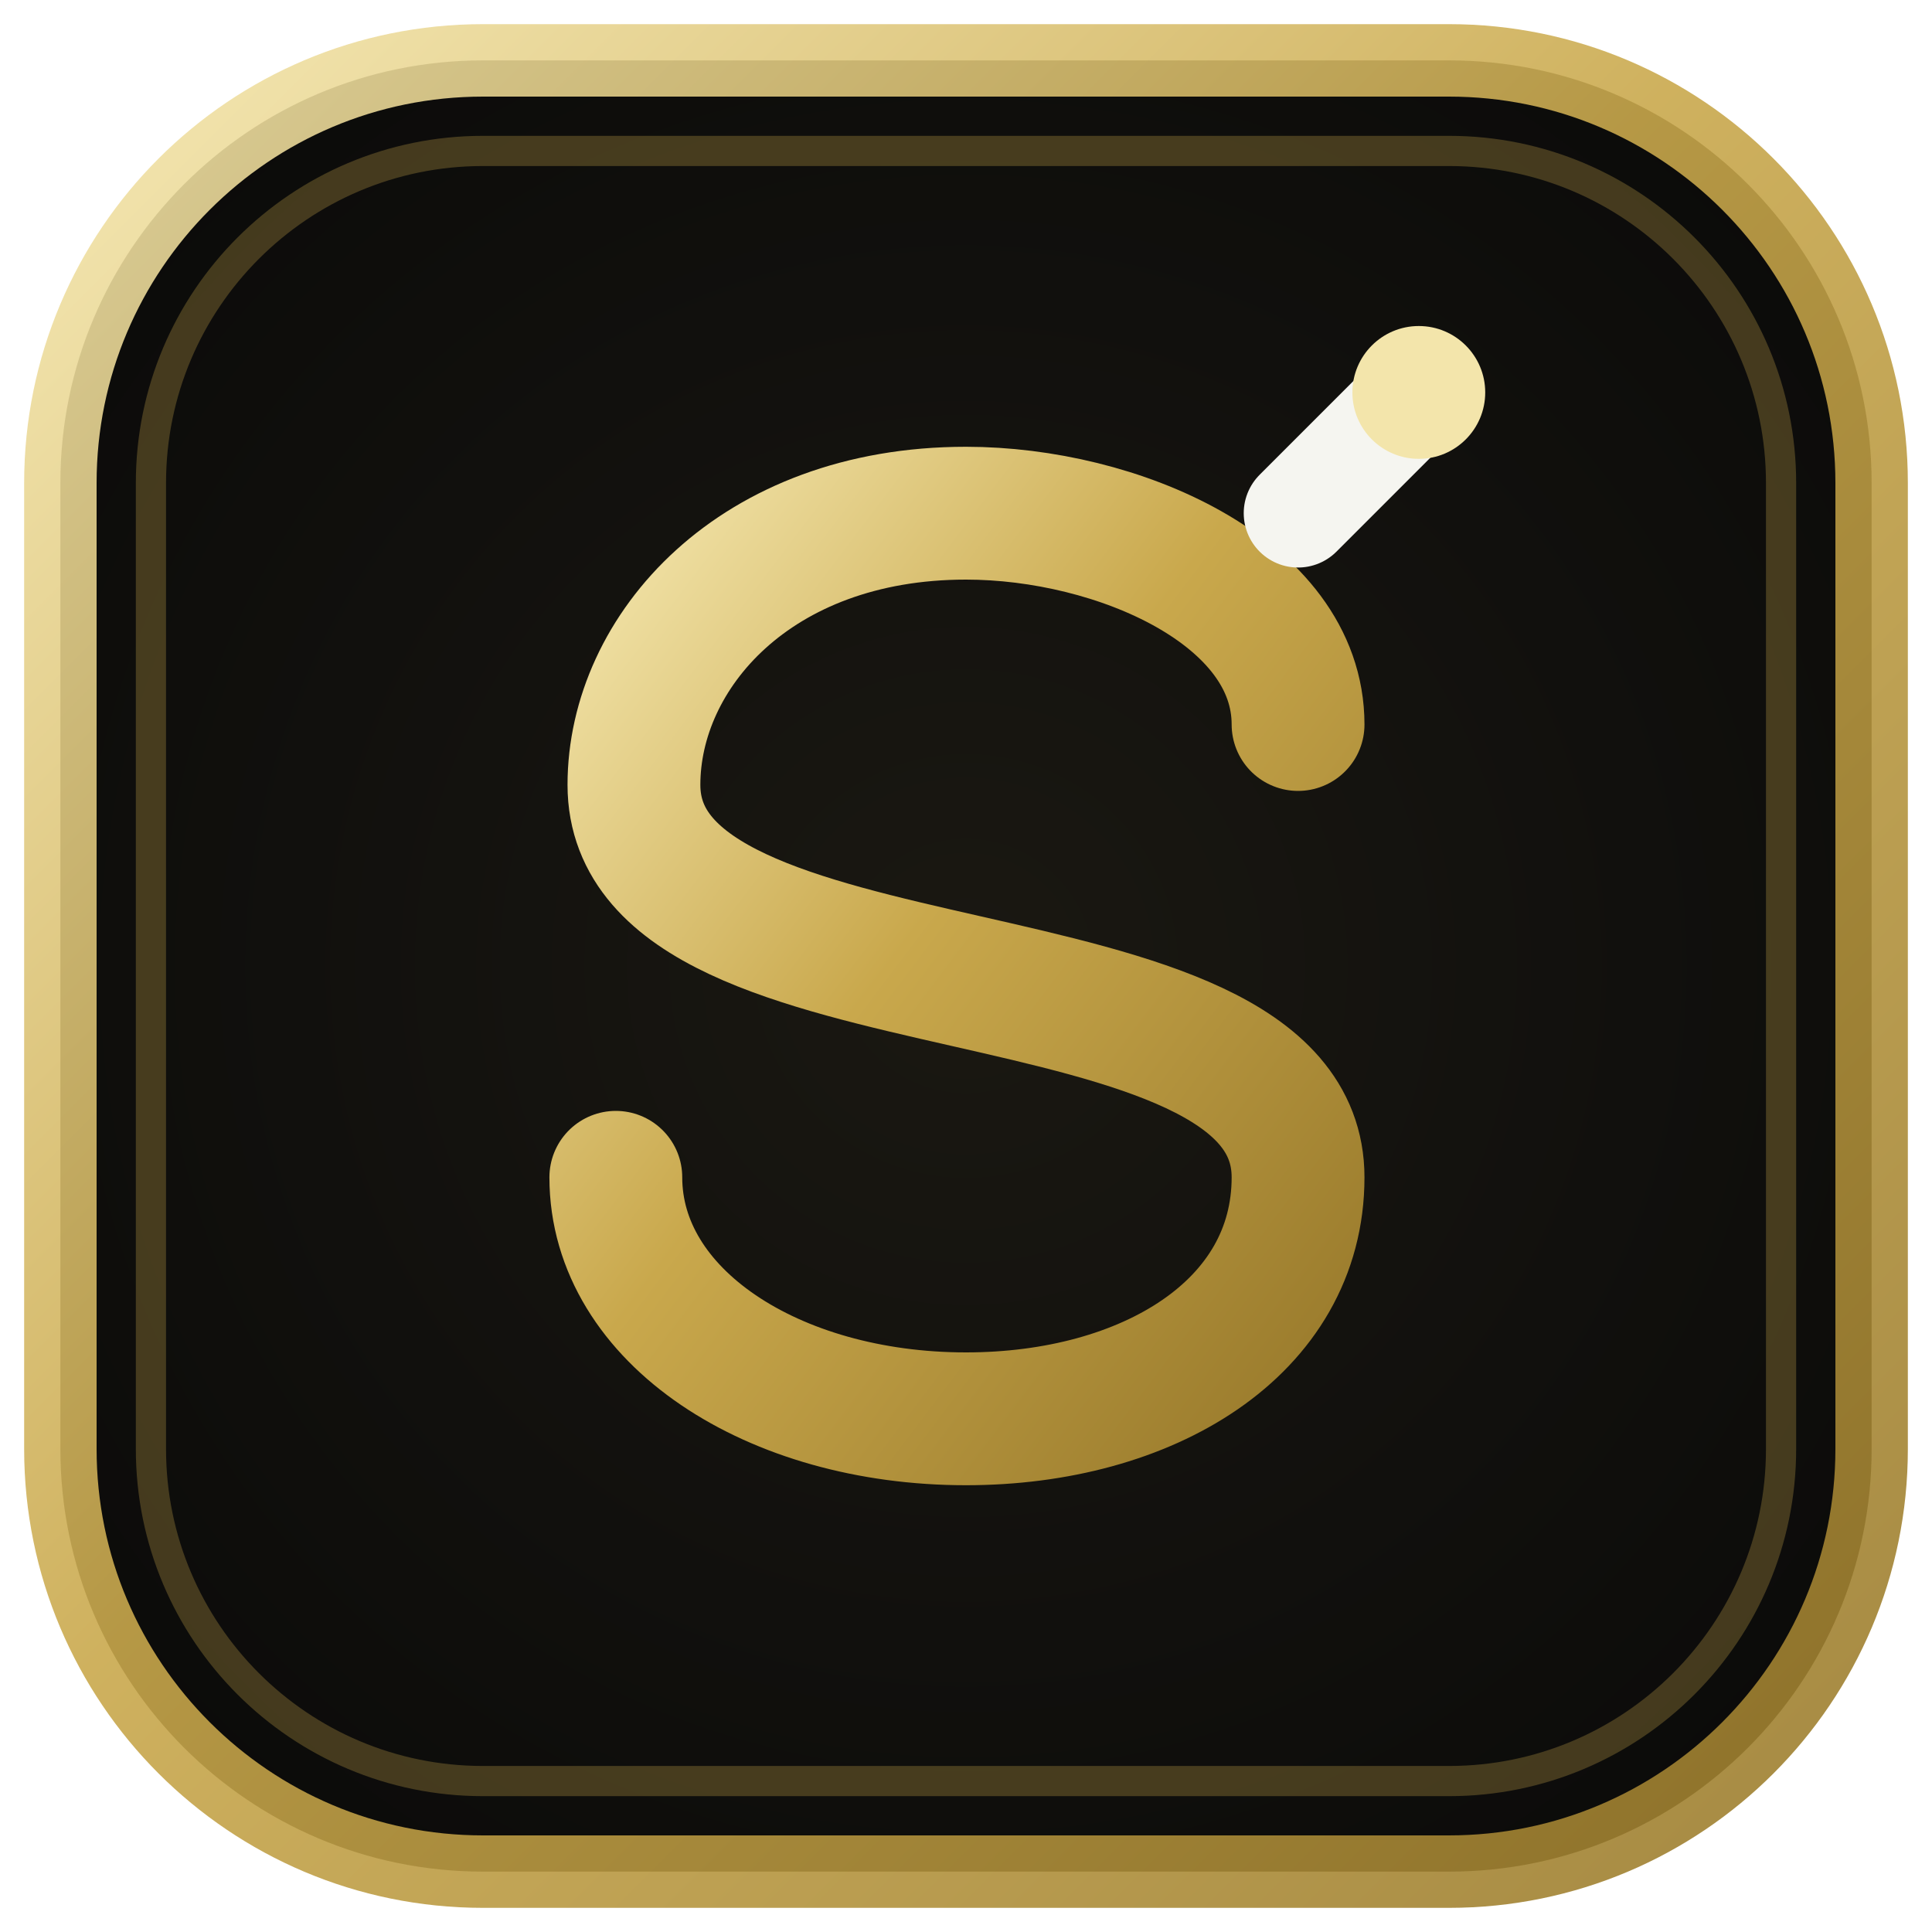
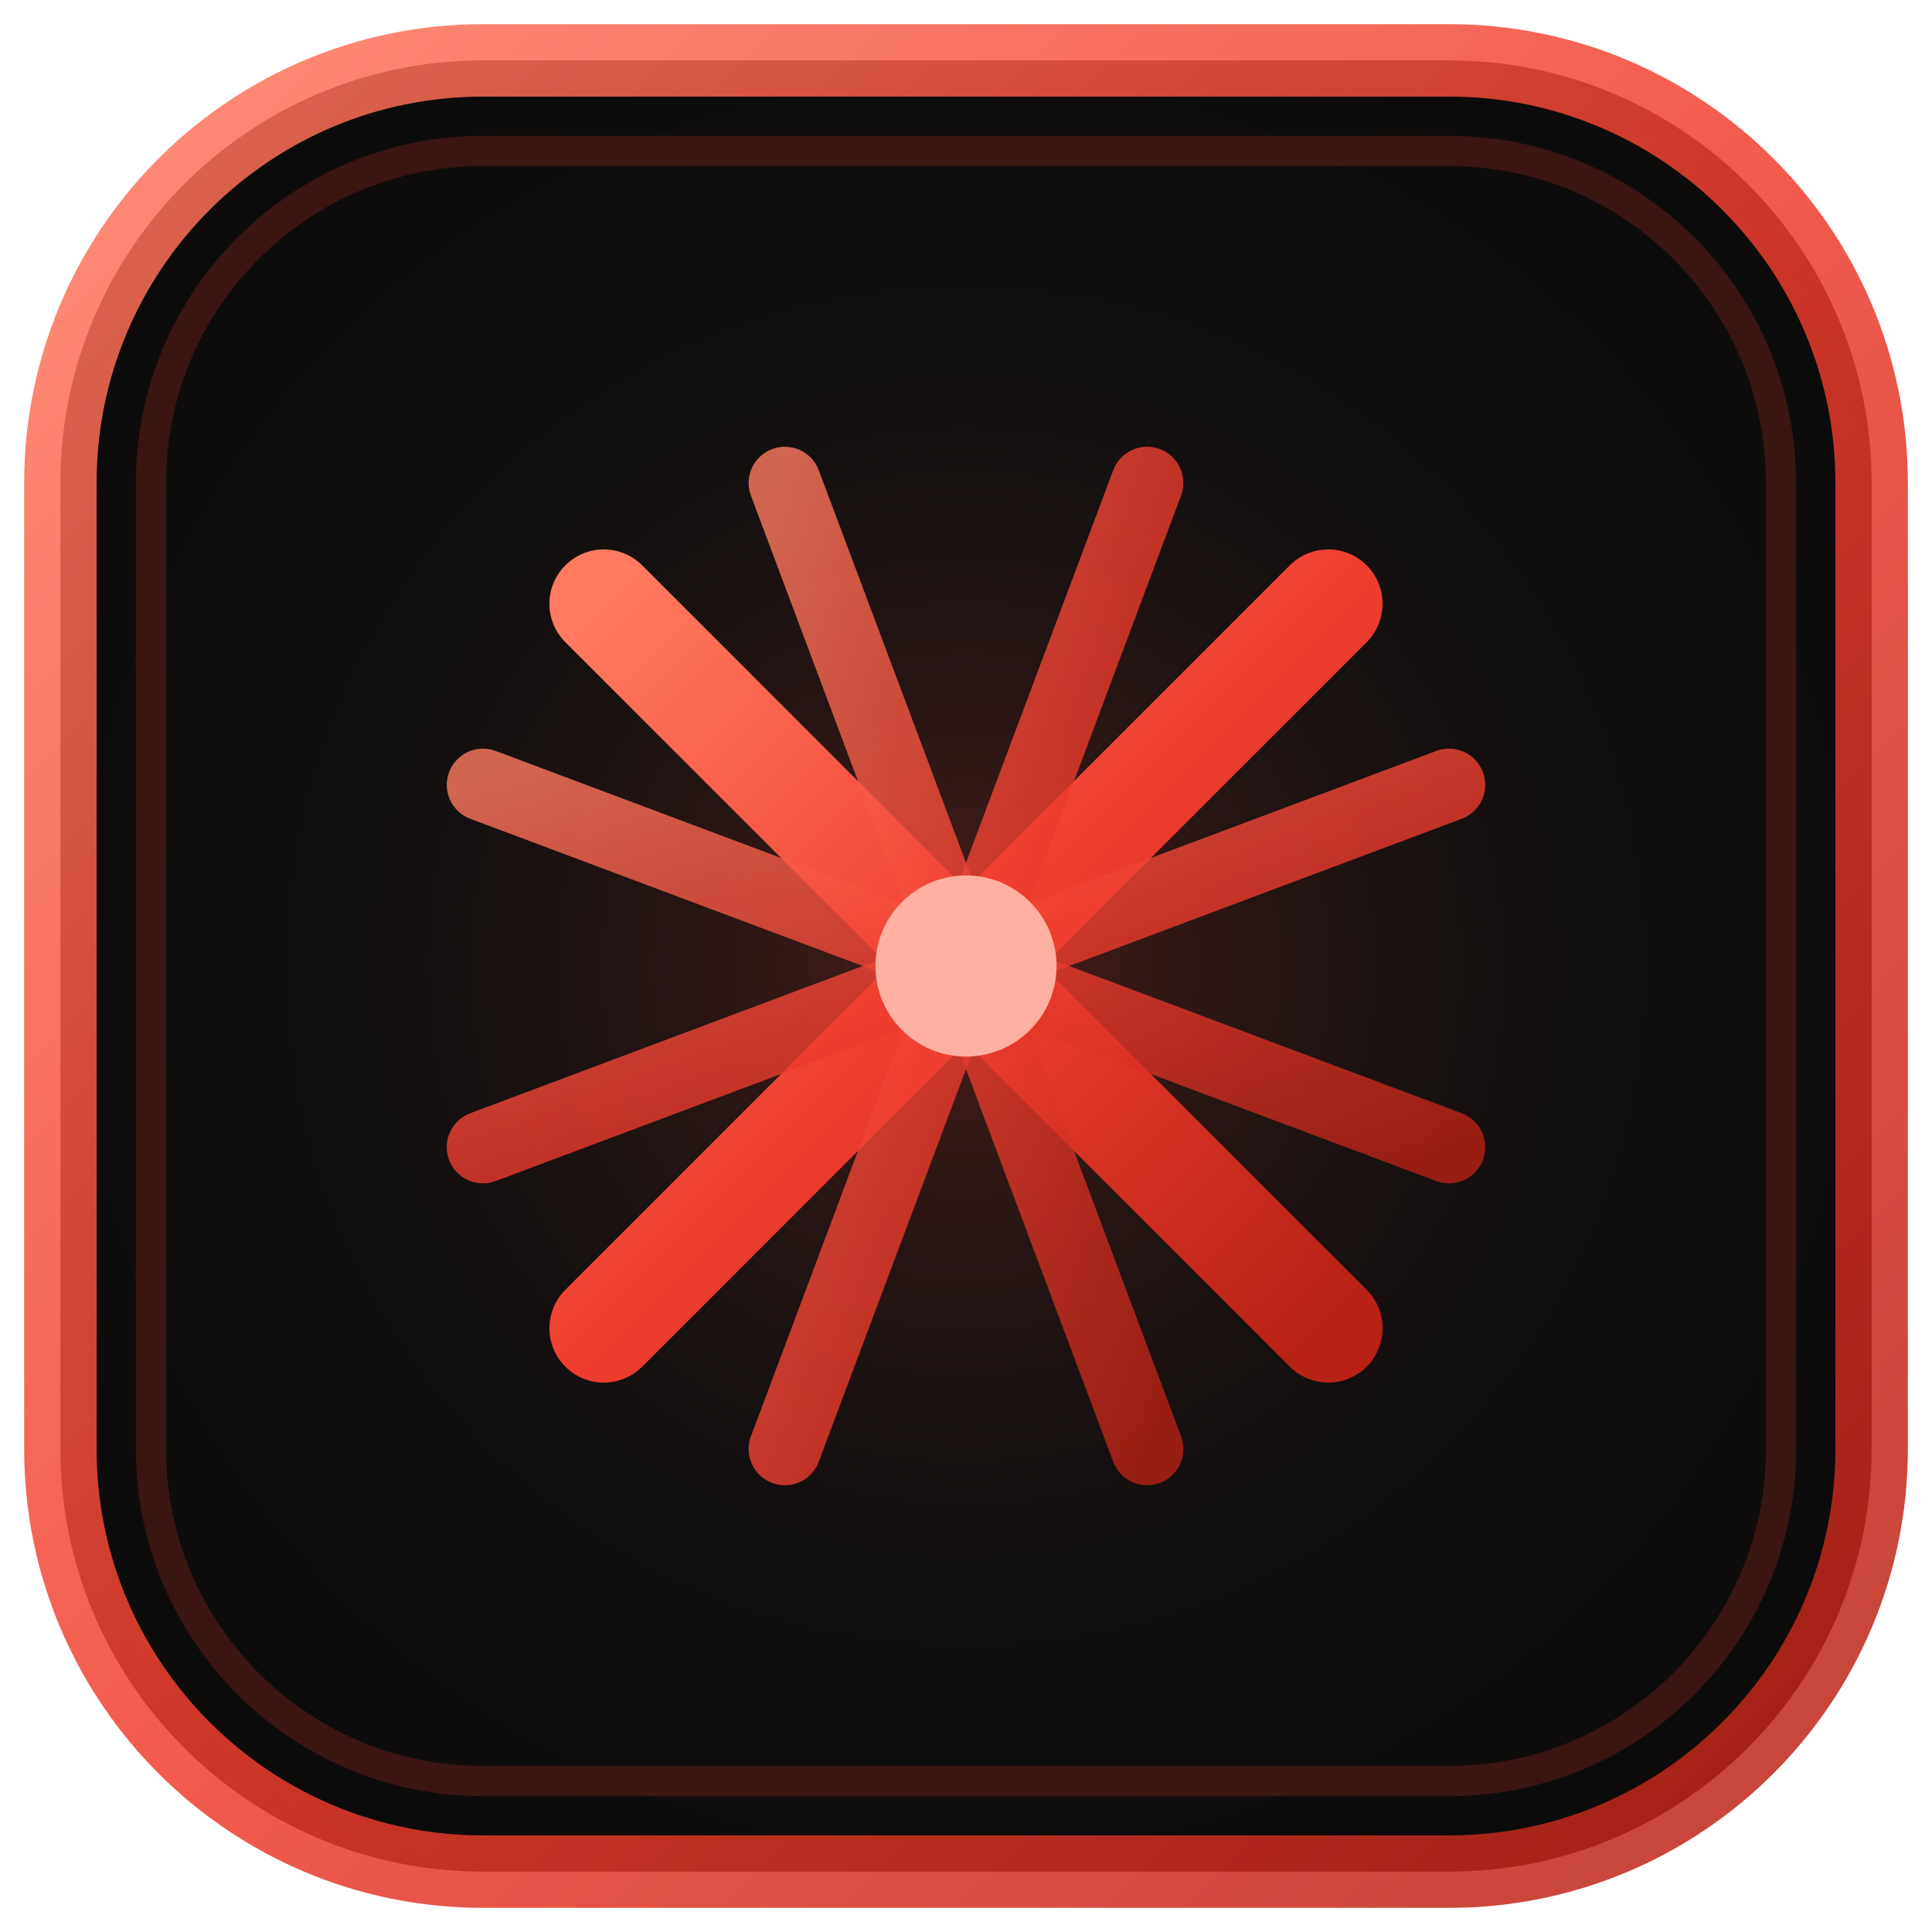
<svg xmlns="http://www.w3.org/2000/svg" viewBox="0 0 32 32" width="32" height="32">
  <defs>
-     <linearGradient id="studio-gold-grad" x1="0%" y1="0%" x2="100%" y2="100%">
-       <stop offset="0%" stop-color="#F3E5AB" />
-       <stop offset="45%" stop-color="#C9A84C" />
-       <stop offset="100%" stop-color="#9A7B2C" />
+     <linearGradient id="studio-coral-grad" x1="0%" y1="0%" x2="100%" y2="100%">
+       <stop offset="0%" stop-color="#FF7A60" />
+       <stop offset="50%" stop-color="#F03E2F" />
+       <stop offset="100%" stop-color="#B82215" />
    </linearGradient>
+     <radialGradient id="studio-glow-grad" cx="50%" cy="50%" r="50%">
+       <stop offset="0%" stop-color="#F03E2F" stop-opacity="0.25" />
+       <stop offset="100%" stop-color="#0A0A0A" stop-opacity="0" />
+     </radialGradient>
    <radialGradient id="studio-bg-grad" cx="50%" cy="50%" r="75%">
-       <stop offset="0%" stop-color="#1A1812" />
-       <stop offset="100%" stop-color="#080808" />
+       <stop offset="0%" stop-color="#161413" />
+       <stop offset="100%" stop-color="#090808" />
    </radialGradient>
  </defs>
-   <rect x="1" y="1" width="30" height="30" rx="7" fill="url(#studio-bg-grad)" stroke="url(#studio-gold-grad)" stroke-width="1.2" stroke-opacity="0.9" />
-   <rect x="2.5" y="2.5" width="27" height="27" rx="5.5" fill="none" stroke="#C9A84C" stroke-width="0.5" stroke-opacity="0.3" />
-   <g fill="none" stroke-linecap="round" stroke-linejoin="round">
-     <path d="M 21.5 12 C 21.5 9.8, 18.5 8.5, 16 8.5 C 12.5 8.5, 10.5 10.8, 10.5 13 C 10.5 17, 21.5 15.5, 21.5 19.5 C 21.5 22, 19 23.5, 16 23.5 C 12.8 23.5, 10.2 21.8, 10.2 19.5" stroke="url(#studio-gold-grad)" stroke-width="2.2" />
-     <path d="M 21.5 8.5 L 23.5 6.5" stroke="#F5F5F0" stroke-width="1.8" />
+   <rect x="1" y="1" width="30" height="30" rx="7" fill="url(#studio-bg-grad)" stroke="url(#studio-coral-grad)" stroke-width="1.2" stroke-opacity="0.85" />
+   <circle cx="16" cy="16" r="12" fill="url(#studio-glow-grad)" />
+   <rect x="2.5" y="2.5" width="27" height="27" rx="5.5" fill="none" stroke="#F03E2F" stroke-width="0.5" stroke-opacity="0.2" />
+   <g stroke="url(#studio-coral-grad)" stroke-linecap="round" stroke-width="1.8">
+     <line x1="16" y1="7.5" x2="16" y2="24.5" />
+     <line x1="7.5" y1="16" x2="24.5" y2="16" />
+     <line x1="10" y1="10" x2="22" y2="22" />
+     <line x1="22" y1="10" x2="10" y2="22" />
+     <line x1="13" y1="8" x2="19" y2="24" stroke-width="1.2" opacity="0.8" />
+     <line x1="8" y1="13" x2="24" y2="19" stroke-width="1.2" opacity="0.8" />
+     <line x1="19" y1="8" x2="13" y2="24" stroke-width="1.2" opacity="0.8" />
+     <line x1="24" y1="13" x2="8" y2="19" stroke-width="1.2" opacity="0.8" />
  </g>
-   <circle cx="23.5" cy="6.5" r="1.1" fill="#F3E5AB" />
+   <circle cx="16" cy="16" r="1.5" fill="#FFB0A0" />
</svg>
